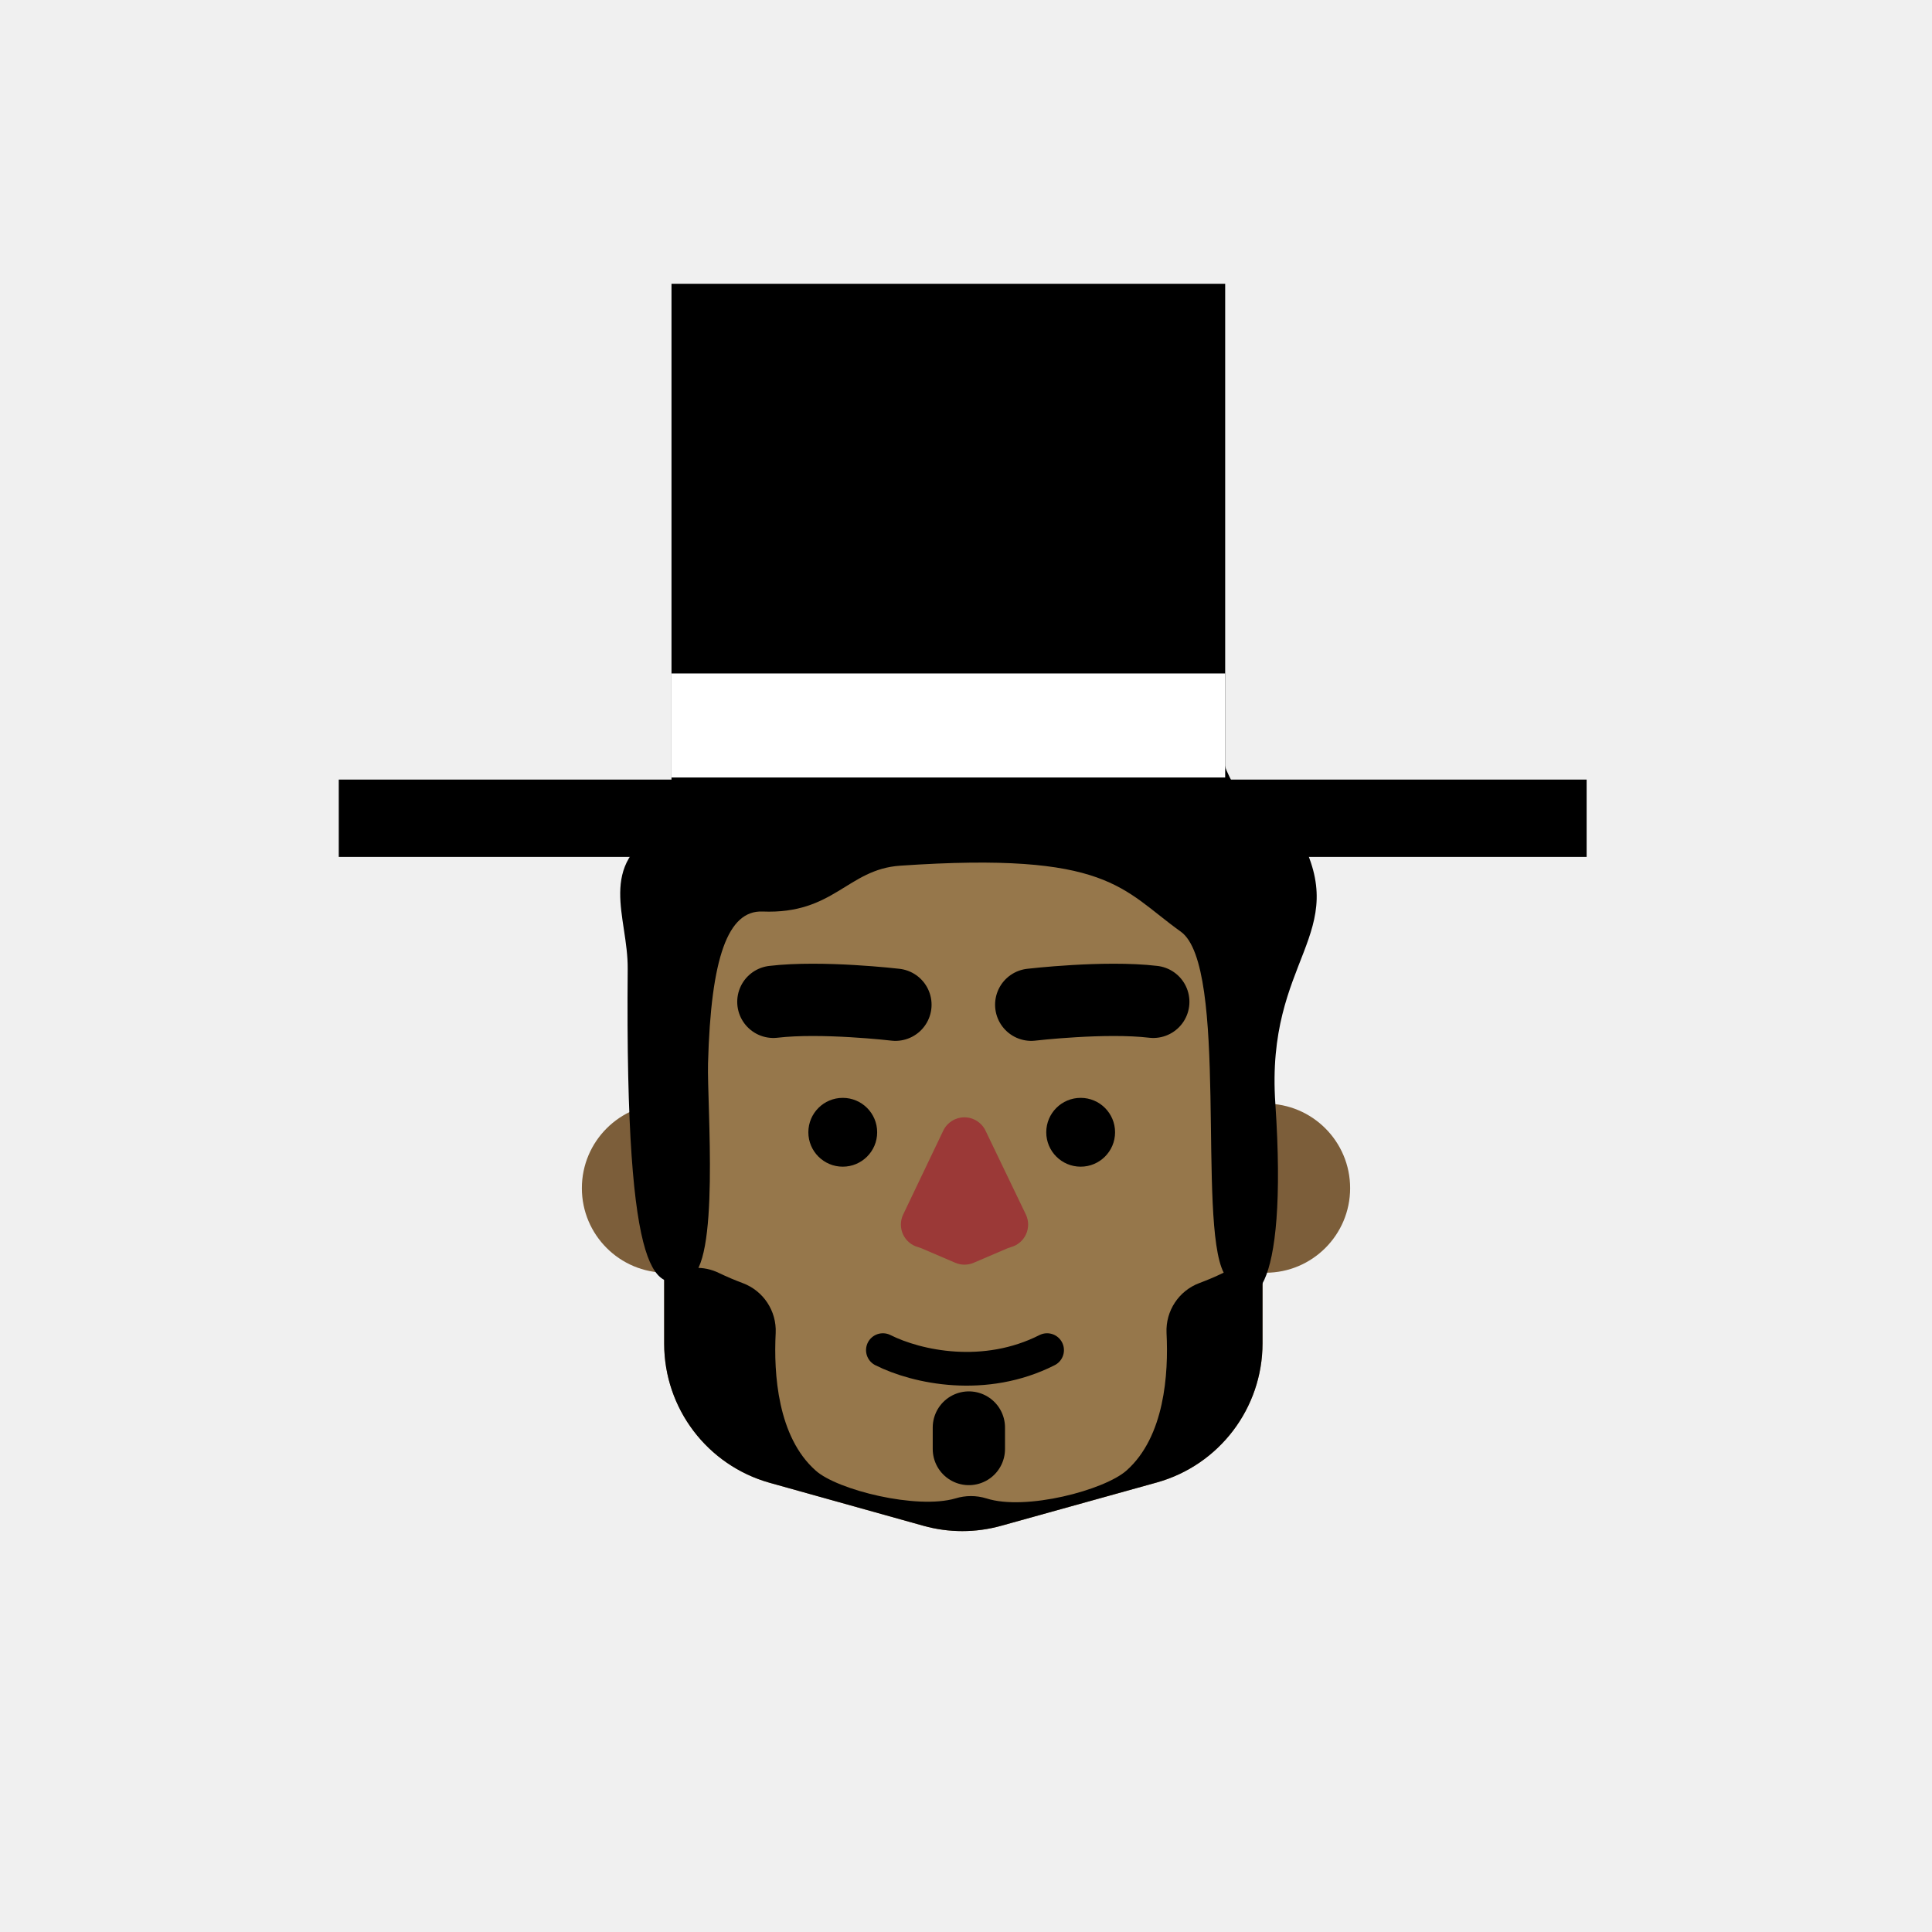
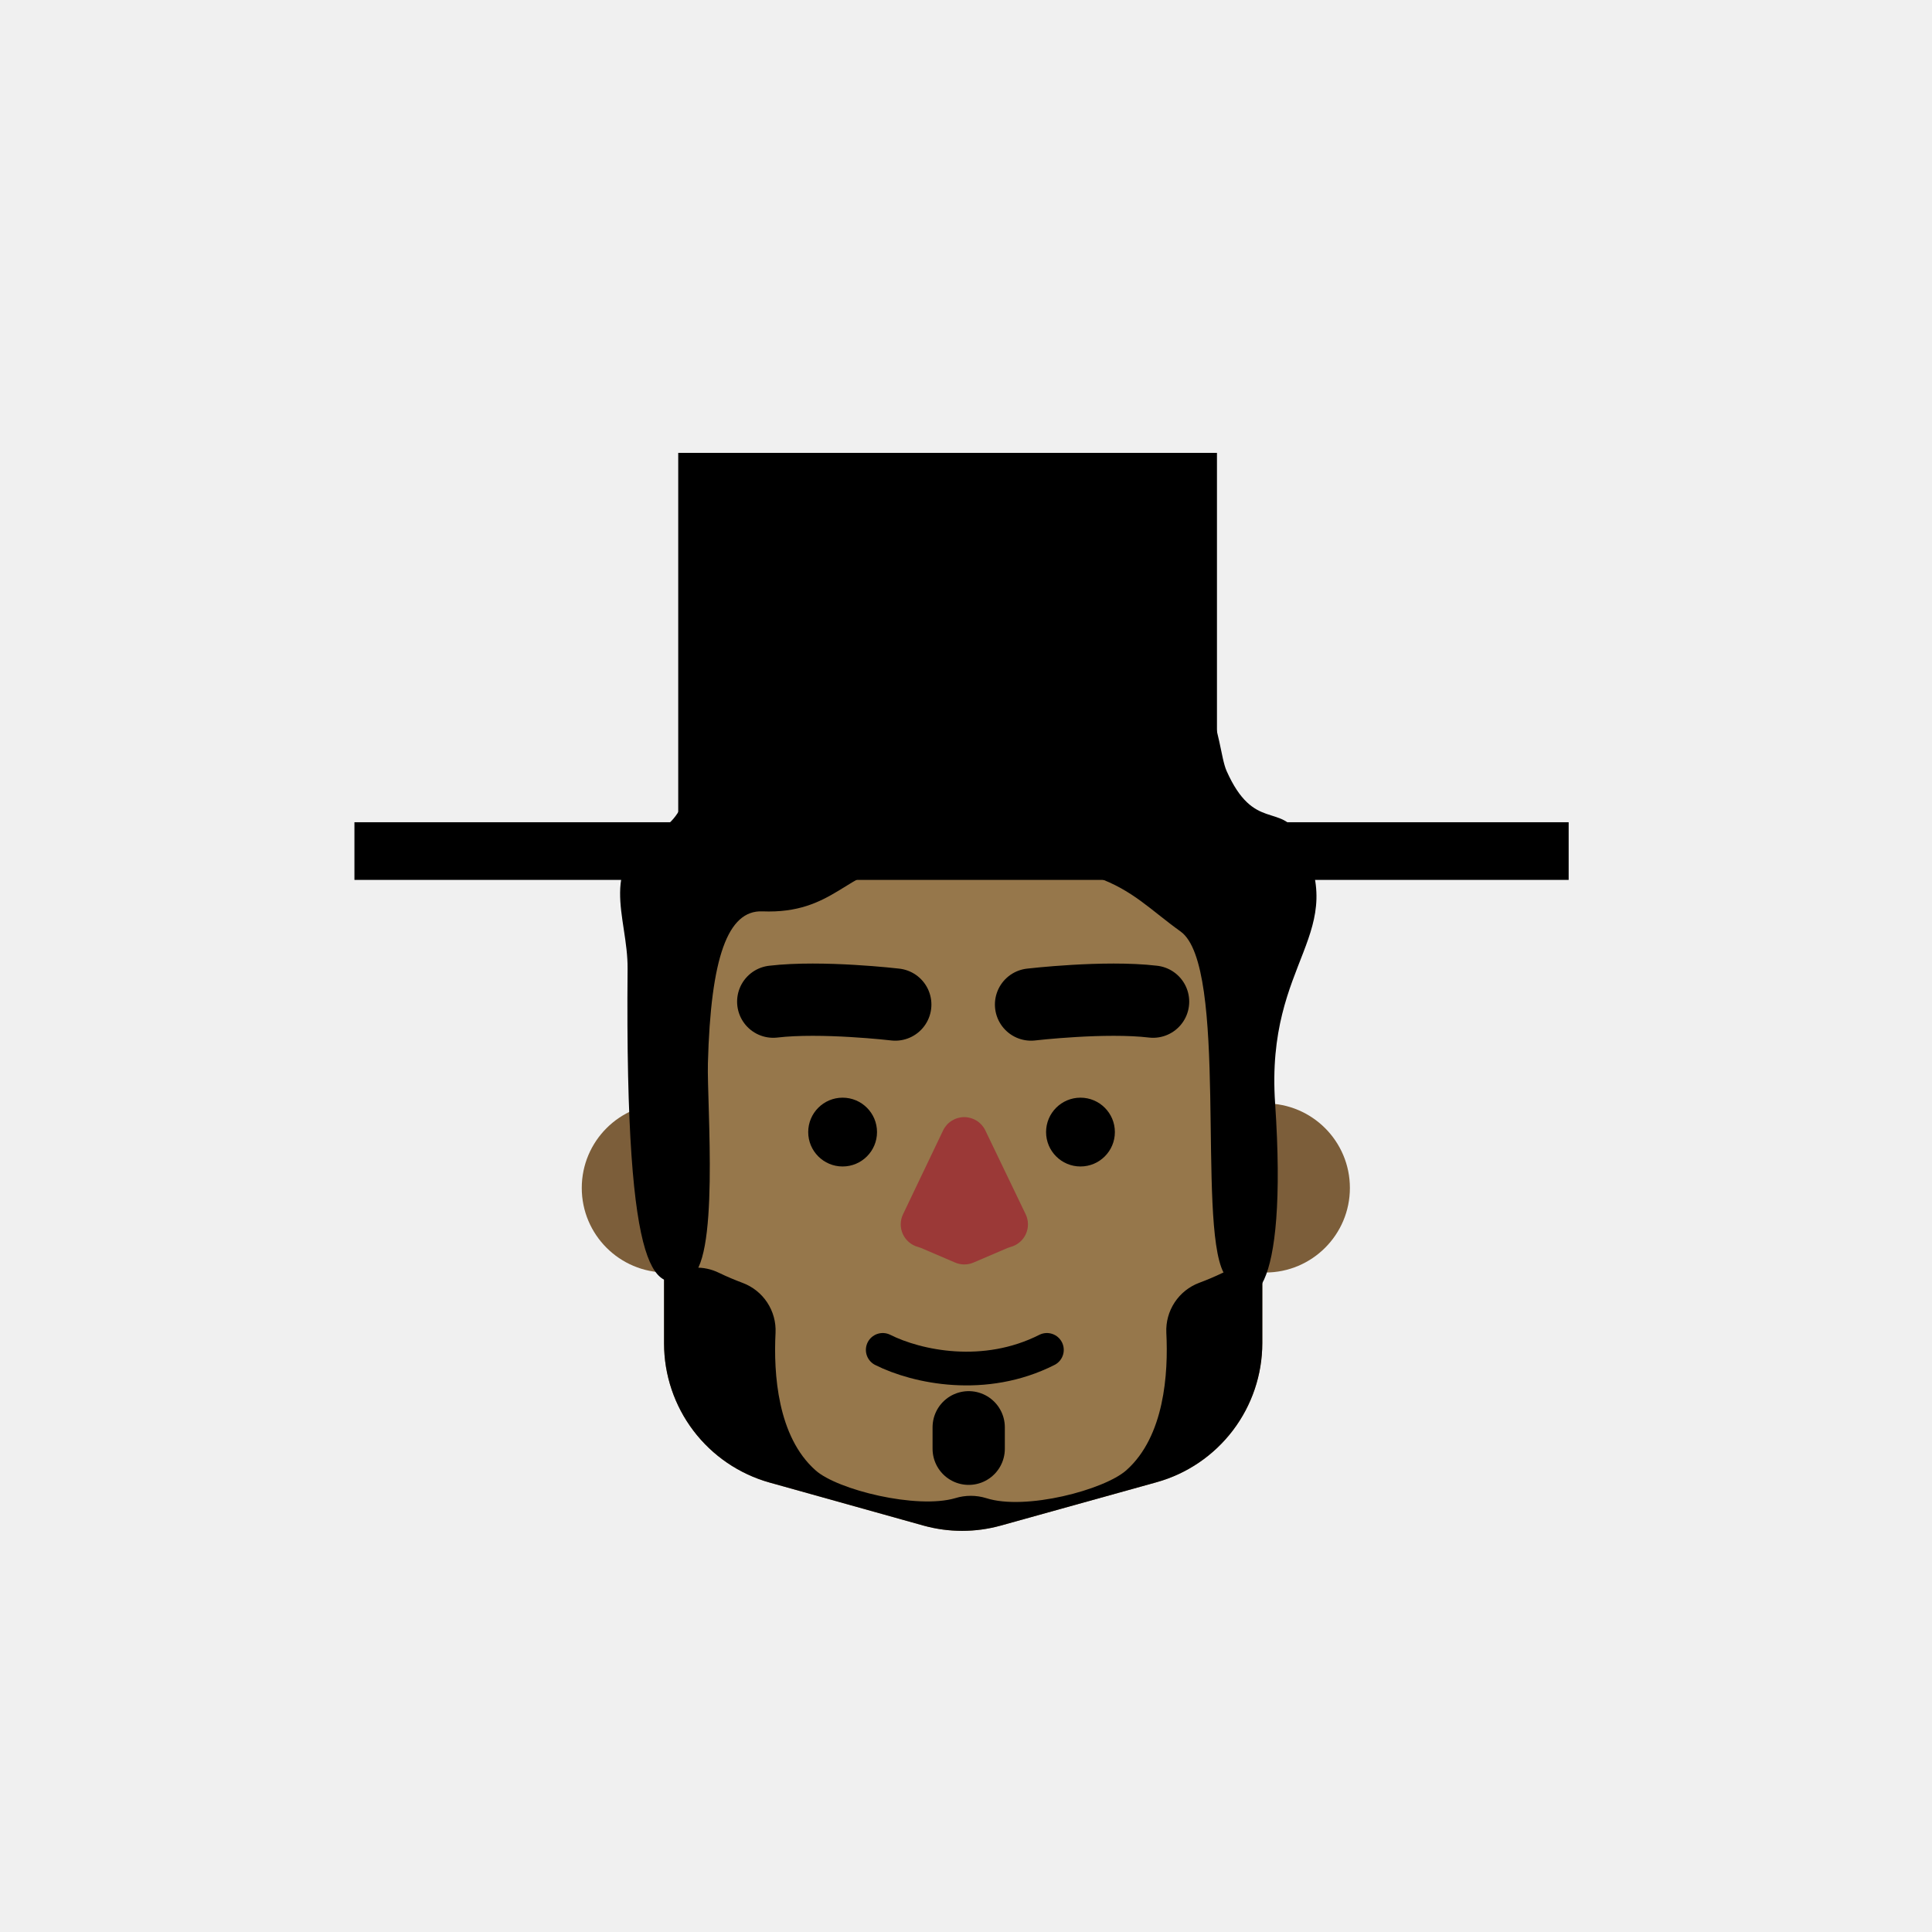
- <svg xmlns="http://www.w3.org/2000/svg" viewBox="0 0 400.93 400.93">
+ <svg xmlns="http://www.w3.org/2000/svg" width="401" height="401" viewBox="0 0 401 401" fill="none">
+   <g clip-path="url(#clip0_2_176)">
+     <path d="M262.63 264.12C272.323 264.12 280.18 256.263 280.18 246.57C280.18 236.877 272.323 229.02 262.63 229.02C252.937 229.02 245.08 236.877 245.08 246.57C245.08 256.263 252.937 264.12 262.63 264.12Z" fill="#7C5E3A" />
+     <path d="M138.3 264.12C147.993 264.12 155.85 256.263 155.85 246.57C155.85 236.877 147.993 229.02 138.3 229.02C128.607 229.02 120.75 236.877 120.75 246.57C120.75 256.263 128.607 264.12 138.3 264.12Z" fill="#7C5E3A" />
+     <path d="M240.08 307.64L207.73 316.64C202.474 318.105 196.917 318.105 191.66 316.64L159.72 307.71C153.426 305.943 147.882 302.168 143.931 296.961C139.979 291.753 137.837 285.397 137.83 278.86V207.26C137.843 199.321 141.003 191.711 146.617 186.097C152.231 180.483 159.841 177.323 167.78 177.31H232.07C239.999 177.328 247.598 180.485 253.206 186.09C258.815 191.694 261.976 199.291 262 207.22V278.77C261.995 285.314 259.851 291.678 255.893 296.89C251.936 302.102 246.383 305.877 240.08 307.64Z" fill="#96774B" />
+     <path d="M209.76 258.81C209.532 258.872 209.308 258.948 209.09 259.04L202.09 262.04C201.478 262.307 200.818 262.445 200.15 262.445C199.482 262.445 198.822 262.307 198.21 262.04L191.21 259.04C190.992 258.948 190.768 258.872 190.54 258.81C189.853 258.625 189.214 258.29 188.671 257.83C188.127 257.37 187.692 256.797 187.395 256.149C187.098 255.502 186.947 254.798 186.953 254.086C186.959 253.374 187.122 252.672 187.43 252.03L195.75 234.62C196.147 233.795 196.768 233.099 197.543 232.612C198.318 232.124 199.215 231.866 200.13 231.866C201.045 231.866 201.942 232.124 202.717 232.612C203.492 233.099 204.113 233.795 204.51 234.62L212.87 252C213.183 252.643 213.351 253.348 213.359 254.064C213.368 254.779 213.219 255.488 212.922 256.139C212.624 256.79 212.187 257.367 211.64 257.828C211.093 258.29 210.451 258.626 209.76 258.81Z" fill="#9B3937" />
+     <path d="M224.26 242.11C228.203 242.11 231.4 238.913 231.4 234.97C231.4 231.027 228.203 227.83 224.26 227.83C220.317 227.83 217.12 231.027 217.12 234.97C217.12 238.913 220.317 242.11 224.26 242.11Z" fill="black" />
+     <path d="M174.89 242.11C178.833 242.11 182.03 238.913 182.03 234.97C182.03 231.027 178.833 227.83 174.89 227.83C170.947 227.83 167.75 231.027 167.75 234.97C167.75 238.913 170.947 242.11 174.89 242.11Z" fill="black" />
+     <path d="M183.22 280.18C190.35 283.75 204.37 286.72 217.29 280.18" stroke="black" stroke-width="7" stroke-linecap="round" stroke-linejoin="round" />
+     <path d="M201.06 296.24V300.7" stroke="black" stroke-width="15" stroke-linecap="round" stroke-linejoin="round" />
+     <path d="M185.82 208.5C185.82 208.5 170.51 206.71 160.49 207.9" stroke="black" stroke-width="15" stroke-linecap="round" stroke-linejoin="round" />
+     <path d="M214 208.5C214 208.5 229.31 206.71 239.33 207.9" stroke="black" stroke-width="15" stroke-linecap="round" stroke-linejoin="round" />
+     <mask id="mask0_2_176" style="mask-type:luminance" maskUnits="userSpaceOnUse" x="137" y="177" width="125" height="141">
+       <path d="M240.08 307.64L207.73 316.64C202.474 318.105 196.917 318.105 191.66 316.64L159.72 307.71C153.426 305.943 147.882 302.168 143.931 296.961C139.979 291.753 137.837 285.397 137.83 278.86V207.26C137.843 199.321 141.003 191.711 146.617 186.097C152.231 180.483 159.841 177.323 167.78 177.31H232.07C239.999 177.328 247.598 180.485 253.206 186.09C258.815 191.694 261.976 199.291 262 207.22V278.77C261.995 285.314 259.851 291.678 255.893 296.89C251.936 302.102 246.383 305.877 240.08 307.64Z" fill="white" />
+     </mask>
+     <g mask="url(#mask0_2_176)">
+       <path d="M253.83 264.16C252.11 264.99 250.45 265.68 248.92 266.25C246.829 267.029 245.04 268.453 243.811 270.315C242.582 272.177 241.975 274.381 242.08 276.61C242.51 285.08 241.69 298.13 233.78 305.16C229.2 309.23 212.85 313.57 204.7 310.95C202.609 310.305 200.371 310.305 198.28 310.95C190.28 313.3 173.77 309.21 169.28 305.18C161.37 298.18 160.54 285.1 160.97 276.63C161.075 274.401 160.468 272.197 159.239 270.335C158.01 268.473 156.221 267.049 154.13 266.27C152.61 265.7 150.94 265.01 149.22 264.18C147.649 263.409 145.911 263.042 144.162 263.111C142.413 263.181 140.71 263.685 139.205 264.578C137.7 265.472 136.442 266.726 135.543 268.228C134.645 269.73 134.135 271.432 134.06 273.18C133.523 285.243 137.251 297.111 144.59 306.7C155.35 320.93 198.71 321 201.59 320.99C204.47 320.98 247.78 320.93 258.59 306.7C265.899 297.082 269.585 285.196 269 273.13C268.921 271.383 268.408 269.683 267.507 268.184C266.606 266.685 265.346 265.433 263.84 264.543C262.335 263.653 260.631 263.152 258.884 263.085C257.136 263.018 255.399 263.388 253.83 264.16Z" fill="black" />
+     </g>
+     <path d="M186.79 179.65C175.84 180.4 173.1 189.76 158.23 189.16C151.07 188.88 147.52 198.68 146.93 220.69C146.7 229.1 149.48 262.93 142.93 265.31C136.38 267.69 129.67 268.31 130.26 201.06C130.36 190.21 123.64 179.48 137.4 171.91C149.3 165.37 138.59 130.27 186.78 138.6C204.41 141.65 211.78 123.14 230.37 128.86C253.57 135.99 252.21 154.66 254.59 160.02C260.23 172.7 265.89 166.56 269.59 173.47C280.75 194.08 262.59 198.79 264.66 229.02C267.37 269.1 259.43 274.71 253.95 264.12C248.47 253.53 255.05 200.47 245.03 193.33C232.73 184.53 230.21 176.67 186.79 179.65Z" fill="black" />
+     <path d="M252.588 170.661V94H140.771V170.661H73.564V182.629H325.586V170.661H252.588Z" fill="black" />
+   </g>
  <defs>
-     <style>.cls-1,.cls-5,.cls-6{fill:none;}.cls-2{fill:#7c5e3a;}.cls-3{fill:#96774b;}.cls-4{fill:#9b3937;}.cls-5,.cls-6{stroke:#000;stroke-linecap:round;stroke-linejoin:round;}.cls-5{stroke-width:7px;}.cls-6{stroke-width:15px;}.cls-7{clip-path:url(#clip-path);}.cls-8{clip-path:url(#clip-path-2);}.cls-9{fill:#fff;}</style>
-     <clipPath id="clip-path">
-       <path class="cls-1" d="M240.08,307.64l-32.35,9a29.93,29.93,0,0,1-16.07,0l-31.94-8.93a30,30,0,0,1-21.89-28.85v-71.6a30,30,0,0,1,29.95-29.95h64.29A30,30,0,0,1,262,207.22v71.55A30,30,0,0,1,240.08,307.64Z" />
-     </clipPath>
-     <clipPath id="clip-path-2">
-       <polygon class="cls-1" points="254.25 161.78 254.25 58.89 139.35 58.89 139.35 161.78 70.3 161.78 70.3 177.83 329.26 177.83 329.26 161.78 254.25 161.78" />
+     <clipPath id="clip0_2_176">
+       <rect width="400.93" height="400.93" fill="white" />
    </clipPath>
  </defs>
-   <g id="Layer_2" data-name="Layer 2">
-     <g id="Layer_1-2" data-name="Layer 1">
-       <rect class="cls-1" width="400.93" height="400.93" />
-       <circle class="cls-2" cx="262.63" cy="246.57" r="17.55" />
-       <circle class="cls-2" cx="138.3" cy="246.57" r="17.55" />
-       <path class="cls-3" d="M240.08,307.64l-32.35,9a29.93,29.93,0,0,1-16.07,0l-31.94-8.93a30,30,0,0,1-21.89-28.85v-71.6a30,30,0,0,1,29.95-29.95h64.29A30,30,0,0,1,262,207.22v71.55A30,30,0,0,1,240.08,307.64Z" />
-       <path class="cls-4" d="M209.76,258.81h0a5.3,5.3,0,0,0-.67.23l-7,3a4.85,4.85,0,0,1-3.88,0l-7-3a5.3,5.3,0,0,0-.67-.23h0a4.85,4.85,0,0,1-3.11-6.78l8.32-17.41a4.86,4.86,0,0,1,8.76,0L212.87,252A4.85,4.85,0,0,1,209.76,258.81Z" />
-       <circle cx="224.26" cy="234.97" r="7.14" />
-       <circle cx="174.89" cy="234.97" r="7.14" />
-       <path class="cls-5" d="M183.22,280.18c7.13,3.57,21.15,6.54,34.07,0" />
-       <line class="cls-6" x1="201.06" y1="296.24" x2="201.06" y2="300.7" />
-       <path class="cls-6" d="M185.82,208.5s-15.31-1.79-25.33-.6" />
-       <path class="cls-6" d="M214,208.5s15.31-1.79,25.33-.6" />
-       <g class="cls-7">
-         <path d="M253.83,264.16c-1.72.83-3.38,1.52-4.91,2.09a10.53,10.53,0,0,0-6.84,10.36c.43,8.47-.39,21.52-8.3,28.55-4.58,4.07-20.93,8.41-29.08,5.79a10.89,10.89,0,0,0-6.42,0c-8,2.35-24.51-1.74-29-5.77-7.91-7-8.74-20.08-8.31-28.55a10.53,10.53,0,0,0-6.84-10.36c-1.52-.57-3.19-1.26-4.91-2.09a10.53,10.53,0,0,0-15.16,9,51.39,51.39,0,0,0,10.53,33.52c10.76,14.23,54.12,14.3,57,14.29s46.19-.06,57-14.29A51.37,51.37,0,0,0,269,273.13,10.53,10.53,0,0,0,253.83,264.16Z" />
-       </g>
-       <path d="M186.79,179.65c-10.95.75-13.69,10.11-28.56,9.51-7.16-.28-10.71,9.52-11.3,31.53-.23,8.41,2.55,42.24-4,44.62s-13.26,3-12.67-64.25c.1-10.85-6.62-21.58,7.14-29.15,11.9-6.54,1.19-41.64,49.38-33.31,17.63,3.05,25-15.46,43.59-9.74,23.2,7.13,21.84,25.8,24.22,31.16,5.64,12.68,11.3,6.54,15,13.45,11.16,20.61-7,25.32-4.93,55.55,2.71,40.08-5.23,45.69-10.71,35.1s1.1-63.65-8.92-70.79C232.73,184.53,230.21,176.67,186.79,179.65Z" />
-       <polygon points="254.25 161.78 254.25 58.89 139.35 58.89 139.35 161.78 70.3 161.78 70.3 177.83 329.26 177.83 329.26 161.78 254.25 161.78" />
-       <g class="cls-8">
-         <rect class="cls-9" x="120.52" y="139.76" width="152.57" height="21.58" />
-       </g>
-     </g>
-   </g>
</svg>
